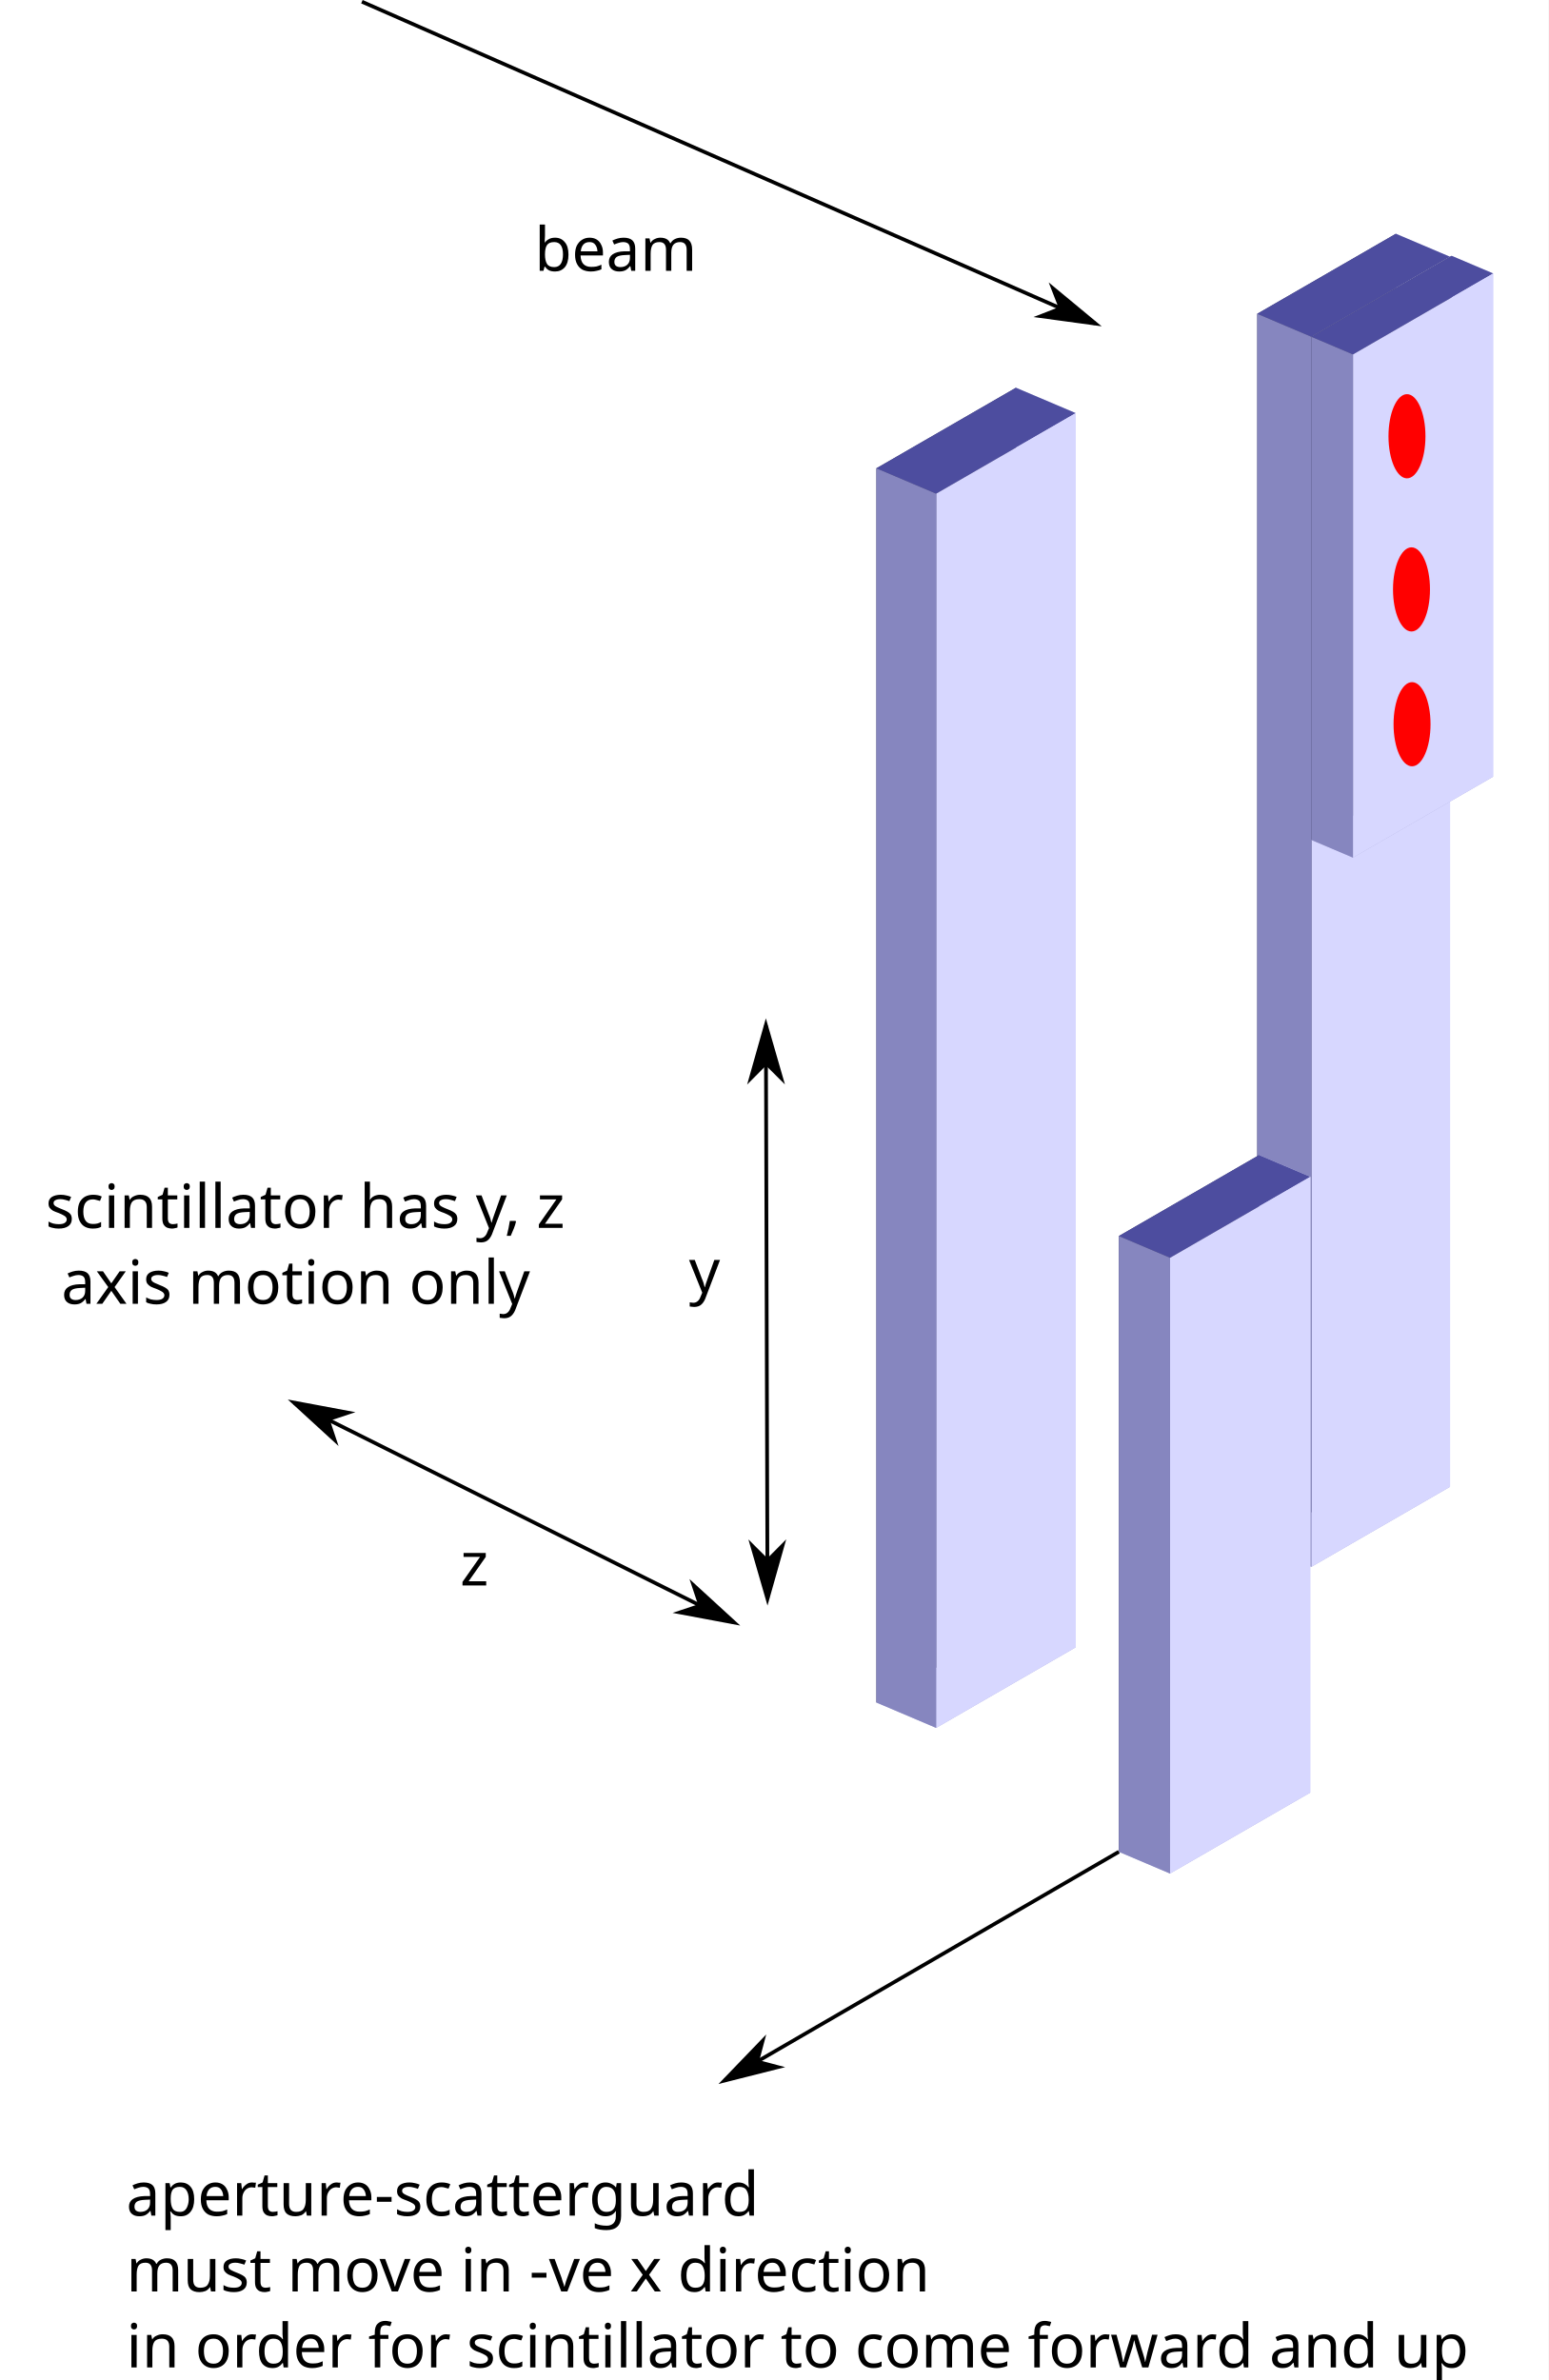
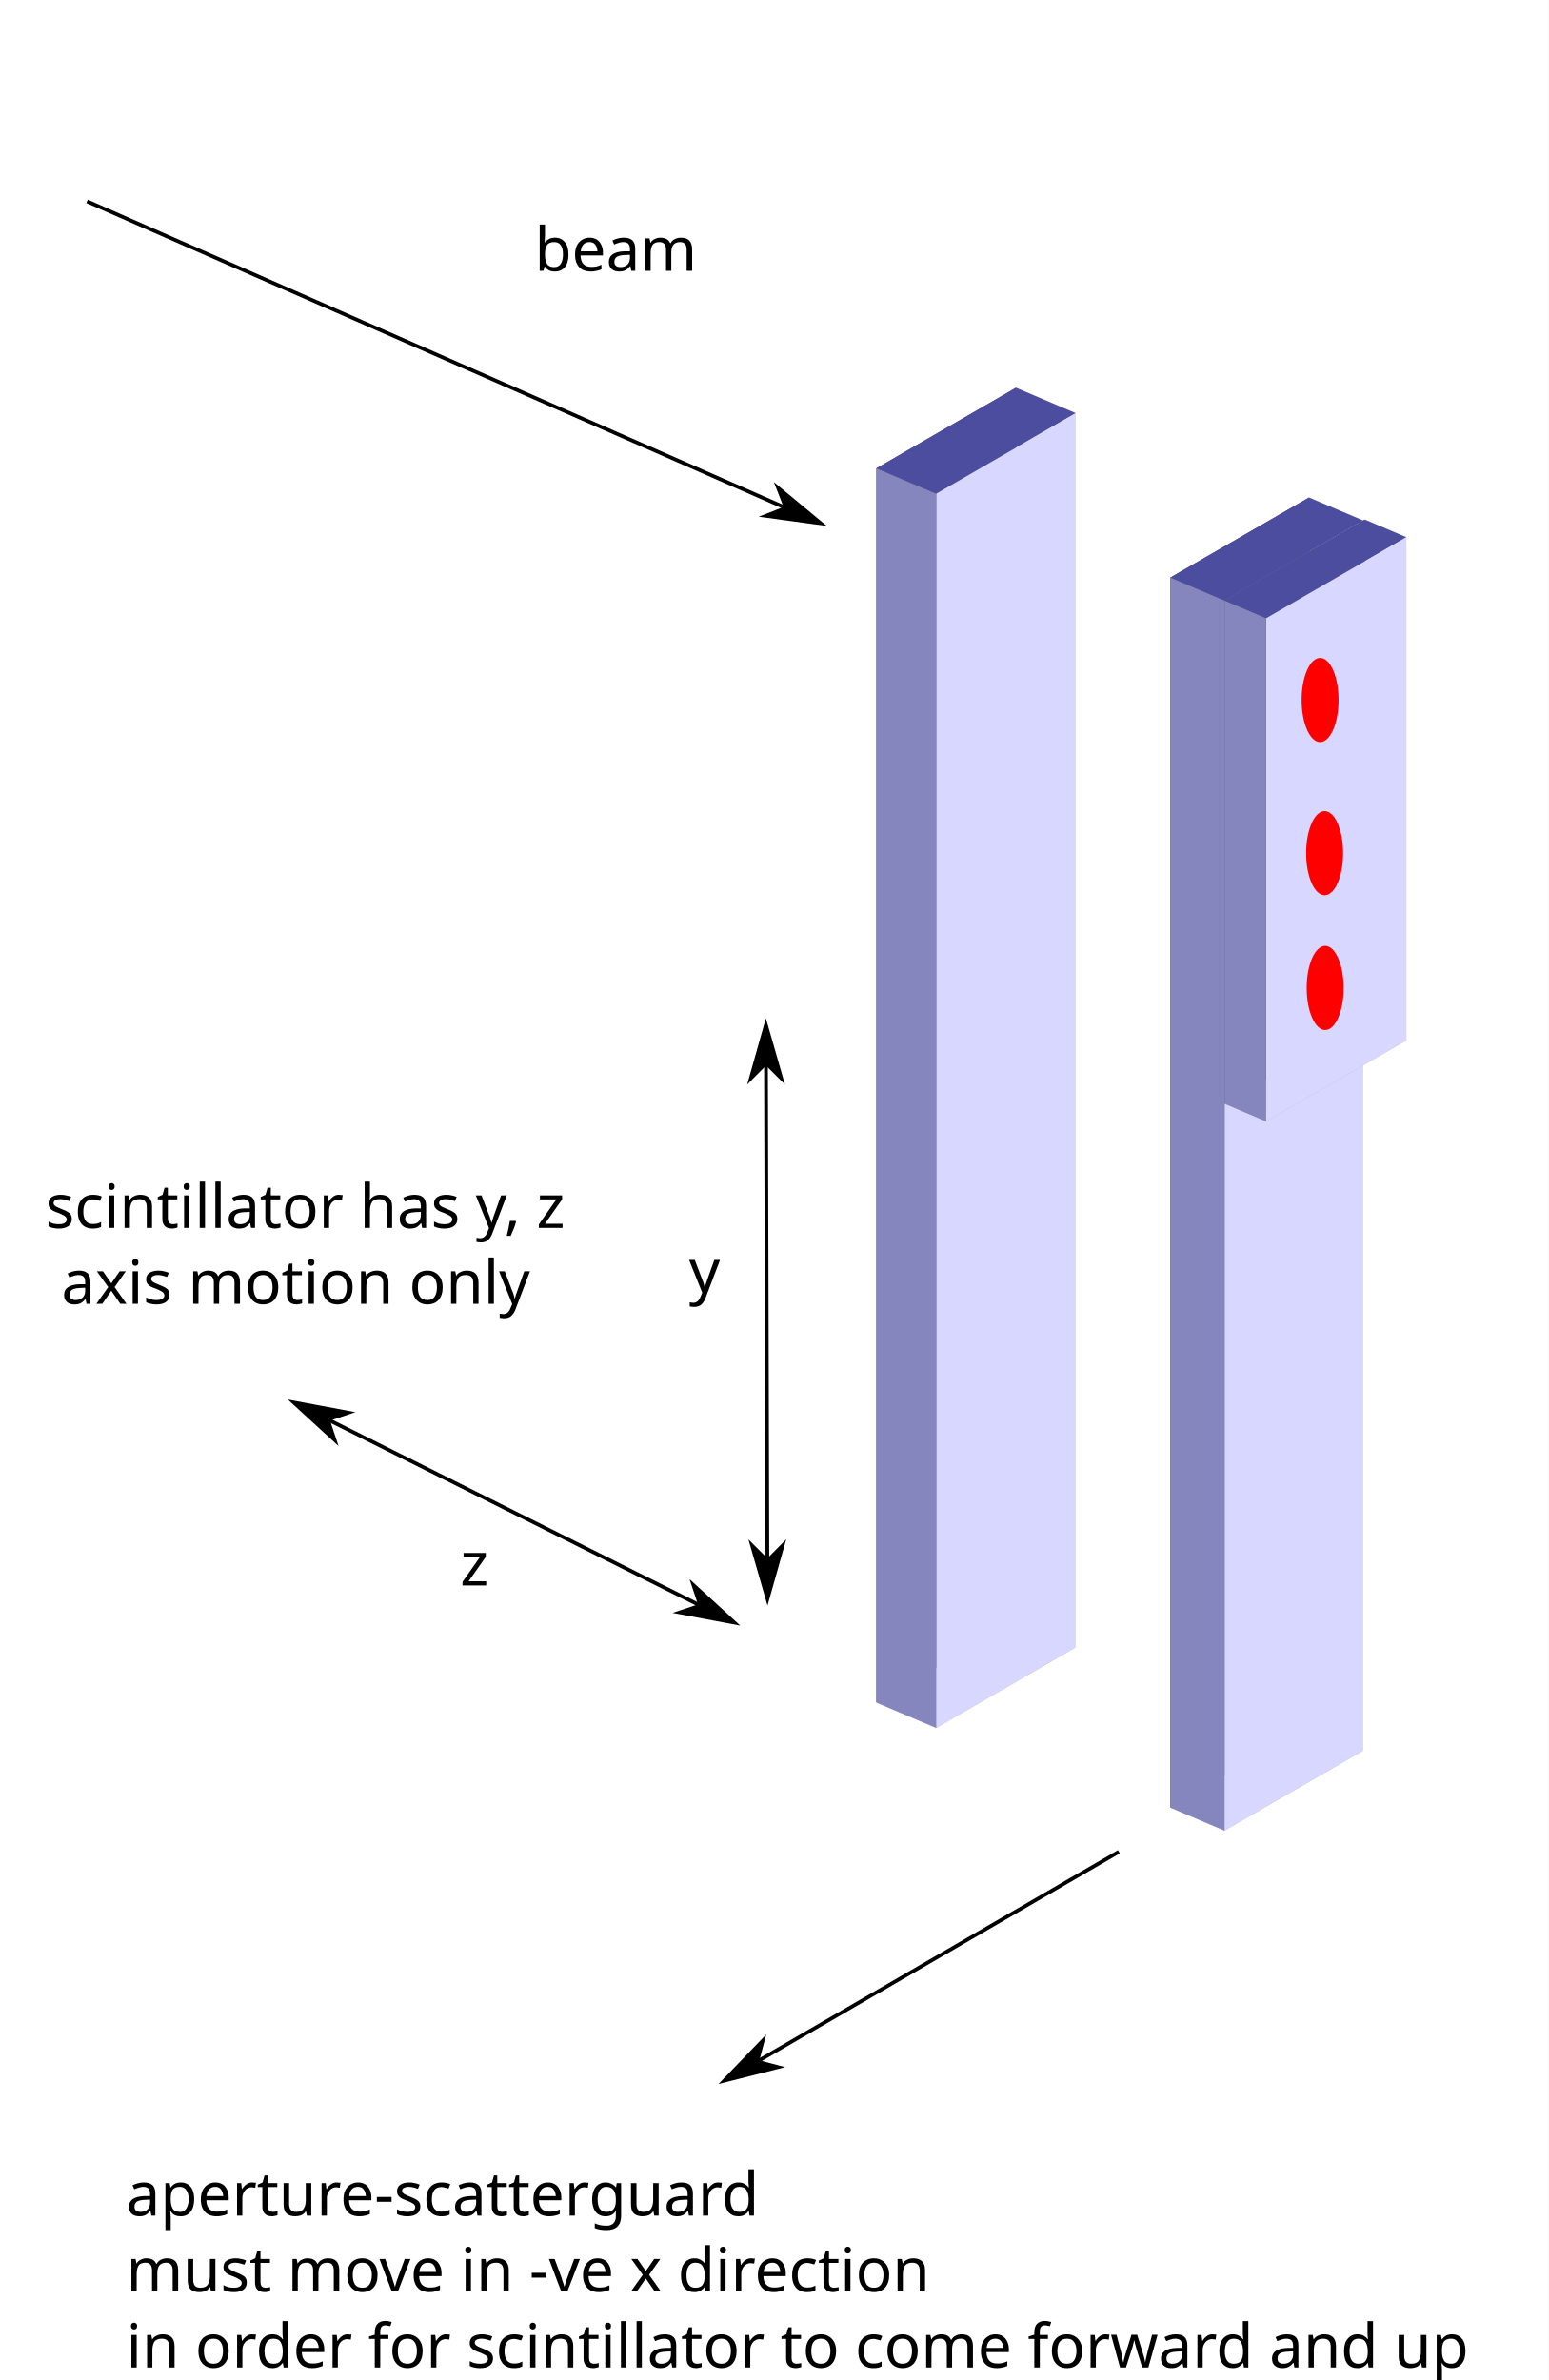
<svg xmlns="http://www.w3.org/2000/svg" width="110.206mm" height="169.39mm" viewBox="0 0 110.206 169.39" version="1.1" id="svg8">
  <defs id="defs2">
    <marker style="overflow:visible" id="Arrow1Lend" refX="0" refY="0" orient="auto">
      <path transform="matrix(-0.8,0,0,-0.8,-10,0)" style="fill:#000000;fill-opacity:1;fill-rule:evenodd;stroke:#000000;stroke-width:1pt;stroke-opacity:1" d="M 0,0 5,-5 -12.5,0 5,5 Z" id="path1308" />
    </marker>
    <marker style="overflow:visible" id="Arrow1Lstart" refX="0" refY="0" orient="auto">
      <path transform="matrix(0.8,0,0,0.8,10,0)" style="fill:#000000;fill-opacity:1;fill-rule:evenodd;stroke:#000000;stroke-width:1pt;stroke-opacity:1" d="M 0,0 5,-5 -12.5,0 5,5 Z" id="path1305" />
    </marker>
    <marker style="overflow:visible" id="Arrow1Lstart-1" refX="0" refY="0" orient="auto">
      <path transform="matrix(0.8,0,0,0.8,10,0)" style="fill:#000000;fill-opacity:1;fill-rule:evenodd;stroke:#000000;stroke-width:1pt;stroke-opacity:1" d="M 0,0 5,-5 -12.5,0 5,5 Z" id="path1305-9" />
    </marker>
    <marker style="overflow:visible" id="Arrow1Lend-4" refX="0" refY="0" orient="auto">
      <path transform="matrix(-0.8,0,0,-0.8,-10,0)" style="fill:#000000;fill-opacity:1;fill-rule:evenodd;stroke:#000000;stroke-width:1pt;stroke-opacity:1" d="M 0,0 5,-5 -12.5,0 5,5 Z" id="path1308-7" />
    </marker>
    <marker style="overflow:visible" id="Arrow1Lstart-4" refX="0" refY="0" orient="auto">
      <path transform="matrix(0.8,0,0,0.8,10,0)" style="fill:#000000;fill-opacity:1;fill-rule:evenodd;stroke:#000000;stroke-width:1pt;stroke-opacity:1" d="M 0,0 5,-5 -12.5,0 5,5 Z" id="path1305-5" />
    </marker>
    <marker style="overflow:visible" id="Arrow1Lend-0" refX="0" refY="0" orient="auto">
      <path transform="matrix(-0.8,0,0,-0.8,-10,0)" style="fill:#000000;fill-opacity:1;fill-rule:evenodd;stroke:#000000;stroke-width:1pt;stroke-opacity:1" d="M 0,0 5,-5 -12.5,0 5,5 Z" id="path1308-3" />
    </marker>
    <marker style="overflow:visible" id="Arrow1Lstart-4-7" refX="0" refY="0" orient="auto">
      <path transform="matrix(0.8,0,0,0.8,10,0)" style="fill:#000000;fill-opacity:1;fill-rule:evenodd;stroke:#000000;stroke-width:1pt;stroke-opacity:1" d="M 0,0 5,-5 -12.5,0 5,5 Z" id="path1305-5-6" />
    </marker>
  </defs>
  <g id="layer1" transform="translate(-37.7718,-12.89292)">
    <g id="g2362" transform="translate(10.89687,-46.69012)">
      <rect style="fill:#ffffff;fill-opacity:1;stroke-width:0.265" id="rect1149" width="110.206" height="169.39" x="26.875" y="59.583" />
      <g id="g143" style="fill-rule:evenodd;stroke:none;stroke-linejoin:round">
        <path id="path155" style="fill:#e9e9ff;fill-rule:evenodd;stroke:none;stroke-linejoin:round" d="m 99.18,87.178 4.255,1.807 v 87.841 l -4.255,-1.807 z" points="103.435,88.985 103.435,176.826 99.18,175.019 99.18,87.178 " />
        <path id="path145" style="fill:#353564;fill-rule:evenodd;stroke:none;stroke-linejoin:round" d="M 89.245,92.914 V 180.755 l 9.935,-5.736 V 87.178 Z" points="89.245,180.755 99.18,175.019 99.18,87.178 89.245,92.914 " />
        <path id="path153" style="fill:#afafde;fill-rule:evenodd;stroke:none;stroke-linejoin:round" d="m 89.245,180.755 4.255,1.807 9.935,-5.736 -4.255,-1.807 z" points="93.5,182.562 103.435,176.826 99.18,175.019 89.245,180.755 " />
        <path id="path147" style="fill:#4d4d9f;fill-rule:evenodd;stroke:none;stroke-linejoin:round" d="m 89.245,92.914 4.255,1.807 9.935,-5.736 -4.255,-1.807 z" points="93.5,94.721 103.435,88.985 99.18,87.178 89.245,92.914 " />
        <path id="path151" style="fill:#d7d7ff;fill-rule:evenodd;stroke:none;stroke-linejoin:round" d="m 93.5,94.721 v 87.841 l 9.935,-5.736 V 88.985 Z" points="93.5,182.562 103.435,176.826 103.435,88.985 93.5,94.721 " />
        <path id="path149" style="fill:#8686bf;fill-rule:evenodd;stroke:none;stroke-linejoin:round" d="m 89.245,92.914 4.255,1.807 v 87.841 l -4.255,-1.807 z" points="93.5,94.721 93.5,182.562 89.245,180.755 89.245,92.914 " />
      </g>
-       <g id="g143-8" style="fill-rule:evenodd;stroke:none;stroke-linejoin:round">
-         <path id="path155-9" style="fill:#e9e9ff;fill-rule:evenodd;stroke:none;stroke-linejoin:round" points="130.073,77.856 130.073,165.402 126.219,163.765 126.219,76.219 " d="m 126.219,76.219 3.854,1.637 v 87.546 l -3.854,-1.637 z" />
-         <path id="path145-7" style="fill:#353564;fill-rule:evenodd;stroke:none;stroke-linejoin:round" points="116.35,169.463 126.219,163.765 126.219,76.219 116.35,81.917 " d="m 116.35,81.917 v 87.546 l 9.869,-5.698 V 76.219 Z" />
-         <path id="path153-3" style="fill:#afafde;fill-rule:evenodd;stroke:none;stroke-linejoin:round" points="120.205,171.1 130.073,165.402 126.219,163.765 116.35,169.463 " d="m 116.35,169.463 3.854,1.637 9.869,-5.698 -3.854,-1.637 z" />
-         <path id="path147-6" style="fill:#4d4d9f;fill-rule:evenodd;stroke:none;stroke-linejoin:round" points="120.205,83.553 130.073,77.856 126.219,76.219 116.35,81.917 " d="m 116.35,81.917 3.854,1.637 9.869,-5.698 -3.854,-1.637 z" />
-         <path id="path151-1" style="fill:#d7d7ff;fill-rule:evenodd;stroke:none;stroke-linejoin:round" points="120.205,171.1 130.073,165.402 130.073,77.856 120.205,83.553 " d="m 120.205,83.553 v 87.546 l 9.869,-5.698 V 77.856 Z" />
-         <path id="path149-2" style="fill:#8686bf;fill-rule:evenodd;stroke:none;stroke-linejoin:round" points="120.205,83.553 120.205,171.1 116.35,169.463 116.35,81.917 " d="m 116.35,81.917 3.854,1.637 v 87.546 l -3.854,-1.637 z" />
+       <g id="g1033" transform="translate(-6.183218,18.77177)">
+         <g id="g143-8" style="fill-rule:evenodd;stroke:none;stroke-linejoin:round">
+           <path id="path155-9" style="fill:#e9e9ff;fill-rule:evenodd;stroke:none;stroke-linejoin:round" points="130.073,77.856 130.073,165.402 126.219,163.765 126.219,76.219 " d="m 126.219,76.219 3.854,1.637 v 87.546 l -3.854,-1.637 z" />
+           <path id="path145-7" style="fill:#353564;fill-rule:evenodd;stroke:none;stroke-linejoin:round" points="116.35,169.463 126.219,163.765 126.219,76.219 116.35,81.917 " d="m 116.35,81.917 v 87.546 l 9.869,-5.698 V 76.219 Z" />
+           <path id="path153-3" style="fill:#afafde;fill-rule:evenodd;stroke:none;stroke-linejoin:round" points="120.205,171.1 130.073,165.402 126.219,163.765 116.35,169.463 " d="m 116.35,169.463 3.854,1.637 9.869,-5.698 -3.854,-1.637 z" />
+           <path id="path147-6" style="fill:#4d4d9f;fill-rule:evenodd;stroke:none;stroke-linejoin:round" points="120.205,83.553 130.073,77.856 126.219,76.219 116.35,81.917 " d="m 116.35,81.917 3.854,1.637 9.869,-5.698 -3.854,-1.637 z" />
+           <path id="path151-1" style="fill:#d7d7ff;fill-rule:evenodd;stroke:none;stroke-linejoin:round" points="120.205,171.1 130.073,165.402 130.073,77.856 120.205,83.553 " d="m 120.205,83.553 v 87.546 l 9.869,-5.698 V 77.856 Z" />
+           <path id="path149-2" style="fill:#8686bf;fill-rule:evenodd;stroke:none;stroke-linejoin:round" points="120.205,83.553 120.205,171.1 116.35,169.463 116.35,81.917 " d="m 116.35,81.917 3.854,1.637 v 87.546 l -3.854,-1.637 z" />
+         </g>
+         <g id="g421" style="fill-rule:evenodd;stroke:none;stroke-linejoin:round">
+           <path id="path433" style="fill:#e9e9ff;fill-rule:evenodd;stroke:none;stroke-linejoin:round" d="m 130.188,77.79 2.959,1.257 v 35.812 l -2.959,-1.257 z" points="133.147,79.046 133.147,114.858 130.188,113.601 130.188,77.79 " />
+           <path id="path423" style="fill:#353564;fill-rule:evenodd;stroke:none;stroke-linejoin:round" d="M 120.205,83.553 V 119.365 l 9.983,-5.764 V 77.79 Z" points="120.205,119.365 130.188,113.601 130.188,77.79 120.205,83.553 " />
+           <path id="path431" style="fill:#afafde;fill-rule:evenodd;stroke:none;stroke-linejoin:round" d="m 120.205,119.365 2.959,1.257 9.983,-5.764 -2.959,-1.257 z" points="123.164,120.622 133.147,114.858 130.188,113.601 120.205,119.365 " />
+           <path id="path425" style="fill:#4d4d9f;fill-rule:evenodd;stroke:none;stroke-linejoin:round" d="m 120.205,83.553 2.959,1.257 9.983,-5.764 -2.959,-1.257 z" points="123.164,84.81 133.147,79.046 130.188,77.79 120.205,83.553 " />
+           <path id="path429" style="fill:#d7d7ff;fill-rule:evenodd;stroke:none;stroke-linejoin:round" d="m 123.164,84.81 v 35.812 l 9.983,-5.764 V 79.046 Z" points="123.164,120.622 133.147,114.858 133.147,79.046 123.164,84.81 " />
+           <path id="path427" style="fill:#8686bf;fill-rule:evenodd;stroke:none;stroke-linejoin:round" d="m 120.205,83.553 2.959,1.257 v 35.812 l -2.959,-1.257 z" points="123.164,84.81 123.164,120.622 120.205,119.365 120.205,83.553 " />
+         </g>
+         <ellipse style="fill:#ff0000;fill-rule:evenodd;stroke-width:0.265" id="path435" cx="127.006" cy="90.632" rx="1.316" ry="2.995" />
+         <ellipse style="fill:#ff0000;fill-rule:evenodd;stroke-width:0.265" id="path435-9" cx="127.328" cy="101.533" rx="1.316" ry="2.995" />
+         <ellipse style="fill:#ff0000;fill-rule:evenodd;stroke-width:0.265" id="path435-3" cx="127.367" cy="111.127" rx="1.316" ry="2.995" />
      </g>
-       <g id="g421" style="fill-rule:evenodd;stroke:none;stroke-linejoin:round">
-         <path id="path433" style="fill:#e9e9ff;fill-rule:evenodd;stroke:none;stroke-linejoin:round" d="m 130.188,77.79 2.959,1.257 v 35.812 l -2.959,-1.257 z" points="133.147,79.046 133.147,114.858 130.188,113.601 130.188,77.79 " />
-         <path id="path423" style="fill:#353564;fill-rule:evenodd;stroke:none;stroke-linejoin:round" d="M 120.205,83.553 V 119.365 l 9.983,-5.764 V 77.79 Z" points="120.205,119.365 130.188,113.601 130.188,77.79 120.205,83.553 " />
-         <path id="path431" style="fill:#afafde;fill-rule:evenodd;stroke:none;stroke-linejoin:round" d="m 120.205,119.365 2.959,1.257 9.983,-5.764 -2.959,-1.257 z" points="123.164,120.622 133.147,114.858 130.188,113.601 120.205,119.365 " />
-         <path id="path425" style="fill:#4d4d9f;fill-rule:evenodd;stroke:none;stroke-linejoin:round" d="m 120.205,83.553 2.959,1.257 9.983,-5.764 -2.959,-1.257 z" points="123.164,84.81 133.147,79.046 130.188,77.79 120.205,83.553 " />
-         <path id="path429" style="fill:#d7d7ff;fill-rule:evenodd;stroke:none;stroke-linejoin:round" d="m 123.164,84.81 v 35.812 l 9.983,-5.764 V 79.046 Z" points="123.164,120.622 133.147,114.858 133.147,79.046 123.164,84.81 " />
-         <path id="path427" style="fill:#8686bf;fill-rule:evenodd;stroke:none;stroke-linejoin:round" d="m 120.205,83.553 2.959,1.257 v 35.812 l -2.959,-1.257 z" points="123.164,84.81 123.164,120.622 120.205,119.365 120.205,83.553 " />
-       </g>
-       <ellipse style="fill:#ff0000;fill-rule:evenodd;stroke-width:0.265" id="path435" cx="127.006" cy="90.632" rx="1.316" ry="2.995" />
-       <ellipse style="fill:#ff0000;fill-rule:evenodd;stroke-width:0.265" id="path435-9" cx="127.328" cy="101.533" rx="1.316" ry="2.995" />
-       <ellipse style="fill:#ff0000;fill-rule:evenodd;stroke-width:0.265" id="path435-3" cx="127.367" cy="111.127" rx="1.316" ry="2.995" />
      <path style="fill:none;stroke:#000000;stroke-width:0.265;stroke-linecap:butt;stroke-linejoin:miter;stroke-miterlimit:4;stroke-dasharray:none;stroke-opacity:1;marker-start:url(#Arrow1Lstart);marker-end:url(#Arrow1Lend)" d="m 47.817,159.42 31.279,15.627" id="path466" />
-       <g id="g468" style="fill-rule:evenodd;stroke:none;stroke-linejoin:round">
-         <path id="path480" style="fill:#e9e9ff;fill-rule:evenodd;stroke:none;stroke-linejoin:round" d="m 116.486,141.791 3.644,1.548 v 43.825 l -3.644,-1.548 z" points="120.13,143.339 120.13,187.163 116.486,185.616 116.486,141.791 " />
-         <path id="path470" style="fill:#353564;fill-rule:evenodd;stroke:none;stroke-linejoin:round" d="m 106.502,147.555 v 43.825 l 9.983,-5.764 v -43.825 z" points="106.502,191.379 116.486,185.616 116.486,141.791 106.502,147.555 " />
-         <path id="path478" style="fill:#afafde;fill-rule:evenodd;stroke:none;stroke-linejoin:round" d="m 106.502,191.379 3.644,1.548 9.983,-5.764 -3.644,-1.548 z" points="110.147,192.927 120.13,187.163 116.486,185.616 106.502,191.379 " />
-         <path id="path472" style="fill:#4d4d9f;fill-rule:evenodd;stroke:none;stroke-linejoin:round" d="m 106.502,147.555 3.644,1.548 9.983,-5.764 -3.644,-1.548 z" points="110.147,149.102 120.13,143.339 116.486,141.791 106.502,147.555 " />
-         <path id="path476" style="fill:#d7d7ff;fill-rule:evenodd;stroke:none;stroke-linejoin:round" d="m 110.147,149.102 v 43.825 l 9.983,-5.764 V 143.339 Z" points="110.147,192.927 120.13,187.163 120.13,143.339 110.147,149.102 " />
-         <path id="path474" style="fill:#8686bf;fill-rule:evenodd;stroke:none;stroke-linejoin:round" d="m 106.502,147.555 3.644,1.548 v 43.825 l -3.644,-1.548 z" points="110.147,149.102 110.147,192.927 106.502,191.379 106.502,147.555 " />
-       </g>
      <path style="fill:none;stroke:#000000;stroke-width:0.265;stroke-linecap:butt;stroke-linejoin:miter;stroke-miterlimit:4;stroke-dasharray:none;stroke-opacity:1;marker-start:url(#Arrow1Lstart-1);marker-end:url(#Arrow1Lend-4)" d="m 81.381,132.574 0.114,40.765" id="path466-8" />
      <text xml:space="preserve" style="font-style:normal;font-weight:normal;font-size:4.321px;line-height:1.25;font-family:sans-serif;fill:#000000;fill-opacity:1;stroke:none;stroke-width:0.203" x="35.85" y="217.273" id="text1777">
        <tspan id="tspan1775" x="35.85" y="217.273" style="font-size:4.321px;stroke-width:0.203">aperture-scatterguard</tspan>
        <tspan x="35.85" y="222.674" style="font-size:4.321px;stroke-width:0.203" id="tspan2045">must move in -ve x direction</tspan>
        <tspan x="35.85" y="228.075" style="font-size:4.321px;stroke-width:0.203" id="tspan2049">in order for scintillator to come forward and up</tspan>
        <tspan x="35.85" y="233.475" style="font-size:4.321px;stroke-width:0.203" id="tspan1981" />
      </text>
      <path style="fill:none;stroke:#000000;stroke-width:0.265;stroke-linecap:butt;stroke-linejoin:miter;stroke-miterlimit:4;stroke-dasharray:none;stroke-opacity:1;marker-start:url(#Arrow1Lstart-4)" d="M 78.453,207.648 106.502,191.379" id="path466-6" />
      <text xml:space="preserve" style="font-style:normal;font-weight:normal;font-size:4.321px;line-height:1.25;font-family:sans-serif;fill:#000000;fill-opacity:1;stroke:none;stroke-width:0.203" x="30.111" y="146.977" id="text1777-1">
        <tspan id="tspan1775-0" x="30.111" y="146.977" style="font-size:4.321px;stroke-width:0.203">scintillator has y, z</tspan>
        <tspan x="30.111" y="152.378" style="font-size:4.321px;stroke-width:0.203" id="tspan1779-6"> axis motion only</tspan>
        <tspan x="30.111" y="157.778" style="font-size:4.321px;stroke-width:0.203" id="tspan1981-3" />
      </text>
      <text xml:space="preserve" style="font-style:normal;font-weight:normal;font-size:4.321px;line-height:1.25;font-family:sans-serif;fill:#000000;fill-opacity:1;stroke:none;stroke-width:0.203" x="59.619" y="172.421" id="text1777-1-2">
        <tspan x="59.619" y="172.421" style="font-size:4.321px;stroke-width:0.203" id="tspan1779-6-6">z</tspan>
        <tspan x="59.619" y="177.822" style="font-size:4.321px;stroke-width:0.203" id="tspan1981-3-1" />
      </text>
      <text xml:space="preserve" style="font-style:normal;font-weight:normal;font-size:4.321px;line-height:1.25;font-family:sans-serif;fill:#000000;fill-opacity:1;stroke:none;stroke-width:0.203" x="75.915" y="151.572" id="text1777-1-2-5">
        <tspan x="75.915" y="151.572" style="font-size:4.321px;stroke-width:0.203" id="tspan1779-6-6-5">y</tspan>
        <tspan x="75.915" y="156.973" style="font-size:4.321px;stroke-width:0.203" id="tspan1981-3-1-4" />
      </text>
-       <path style="fill:none;stroke:#000000;stroke-width:0.265;stroke-linecap:butt;stroke-linejoin:miter;stroke-miterlimit:4;stroke-dasharray:none;stroke-opacity:1;marker-start:url(#Arrow1Lstart-4-7)" d="M 104.809,82.601 52.631,59.704" id="path466-6-5" />
+       <path style="fill:none;stroke:#000000;stroke-width:0.265;stroke-linecap:butt;stroke-linejoin:miter;stroke-miterlimit:4;stroke-dasharray:none;stroke-opacity:1;marker-start:url(#Arrow1Lstart-4-7)" d="M 85.249,96.81 33.071,73.914" id="path466-6-5" />
      <text xml:space="preserve" style="font-style:normal;font-weight:normal;font-size:4.321px;line-height:1.25;font-family:sans-serif;fill:#000000;fill-opacity:1;stroke:none;stroke-width:0.203" x="64.91" y="78.859" id="text1777-1-6">
        <tspan x="64.91" y="78.859" style="font-size:4.321px;stroke-width:0.203" id="tspan1779-6-3">beam</tspan>
        <tspan x="64.91" y="84.26" style="font-size:4.321px;stroke-width:0.203" id="tspan1981-3-7" />
      </text>
    </g>
  </g>
</svg>
